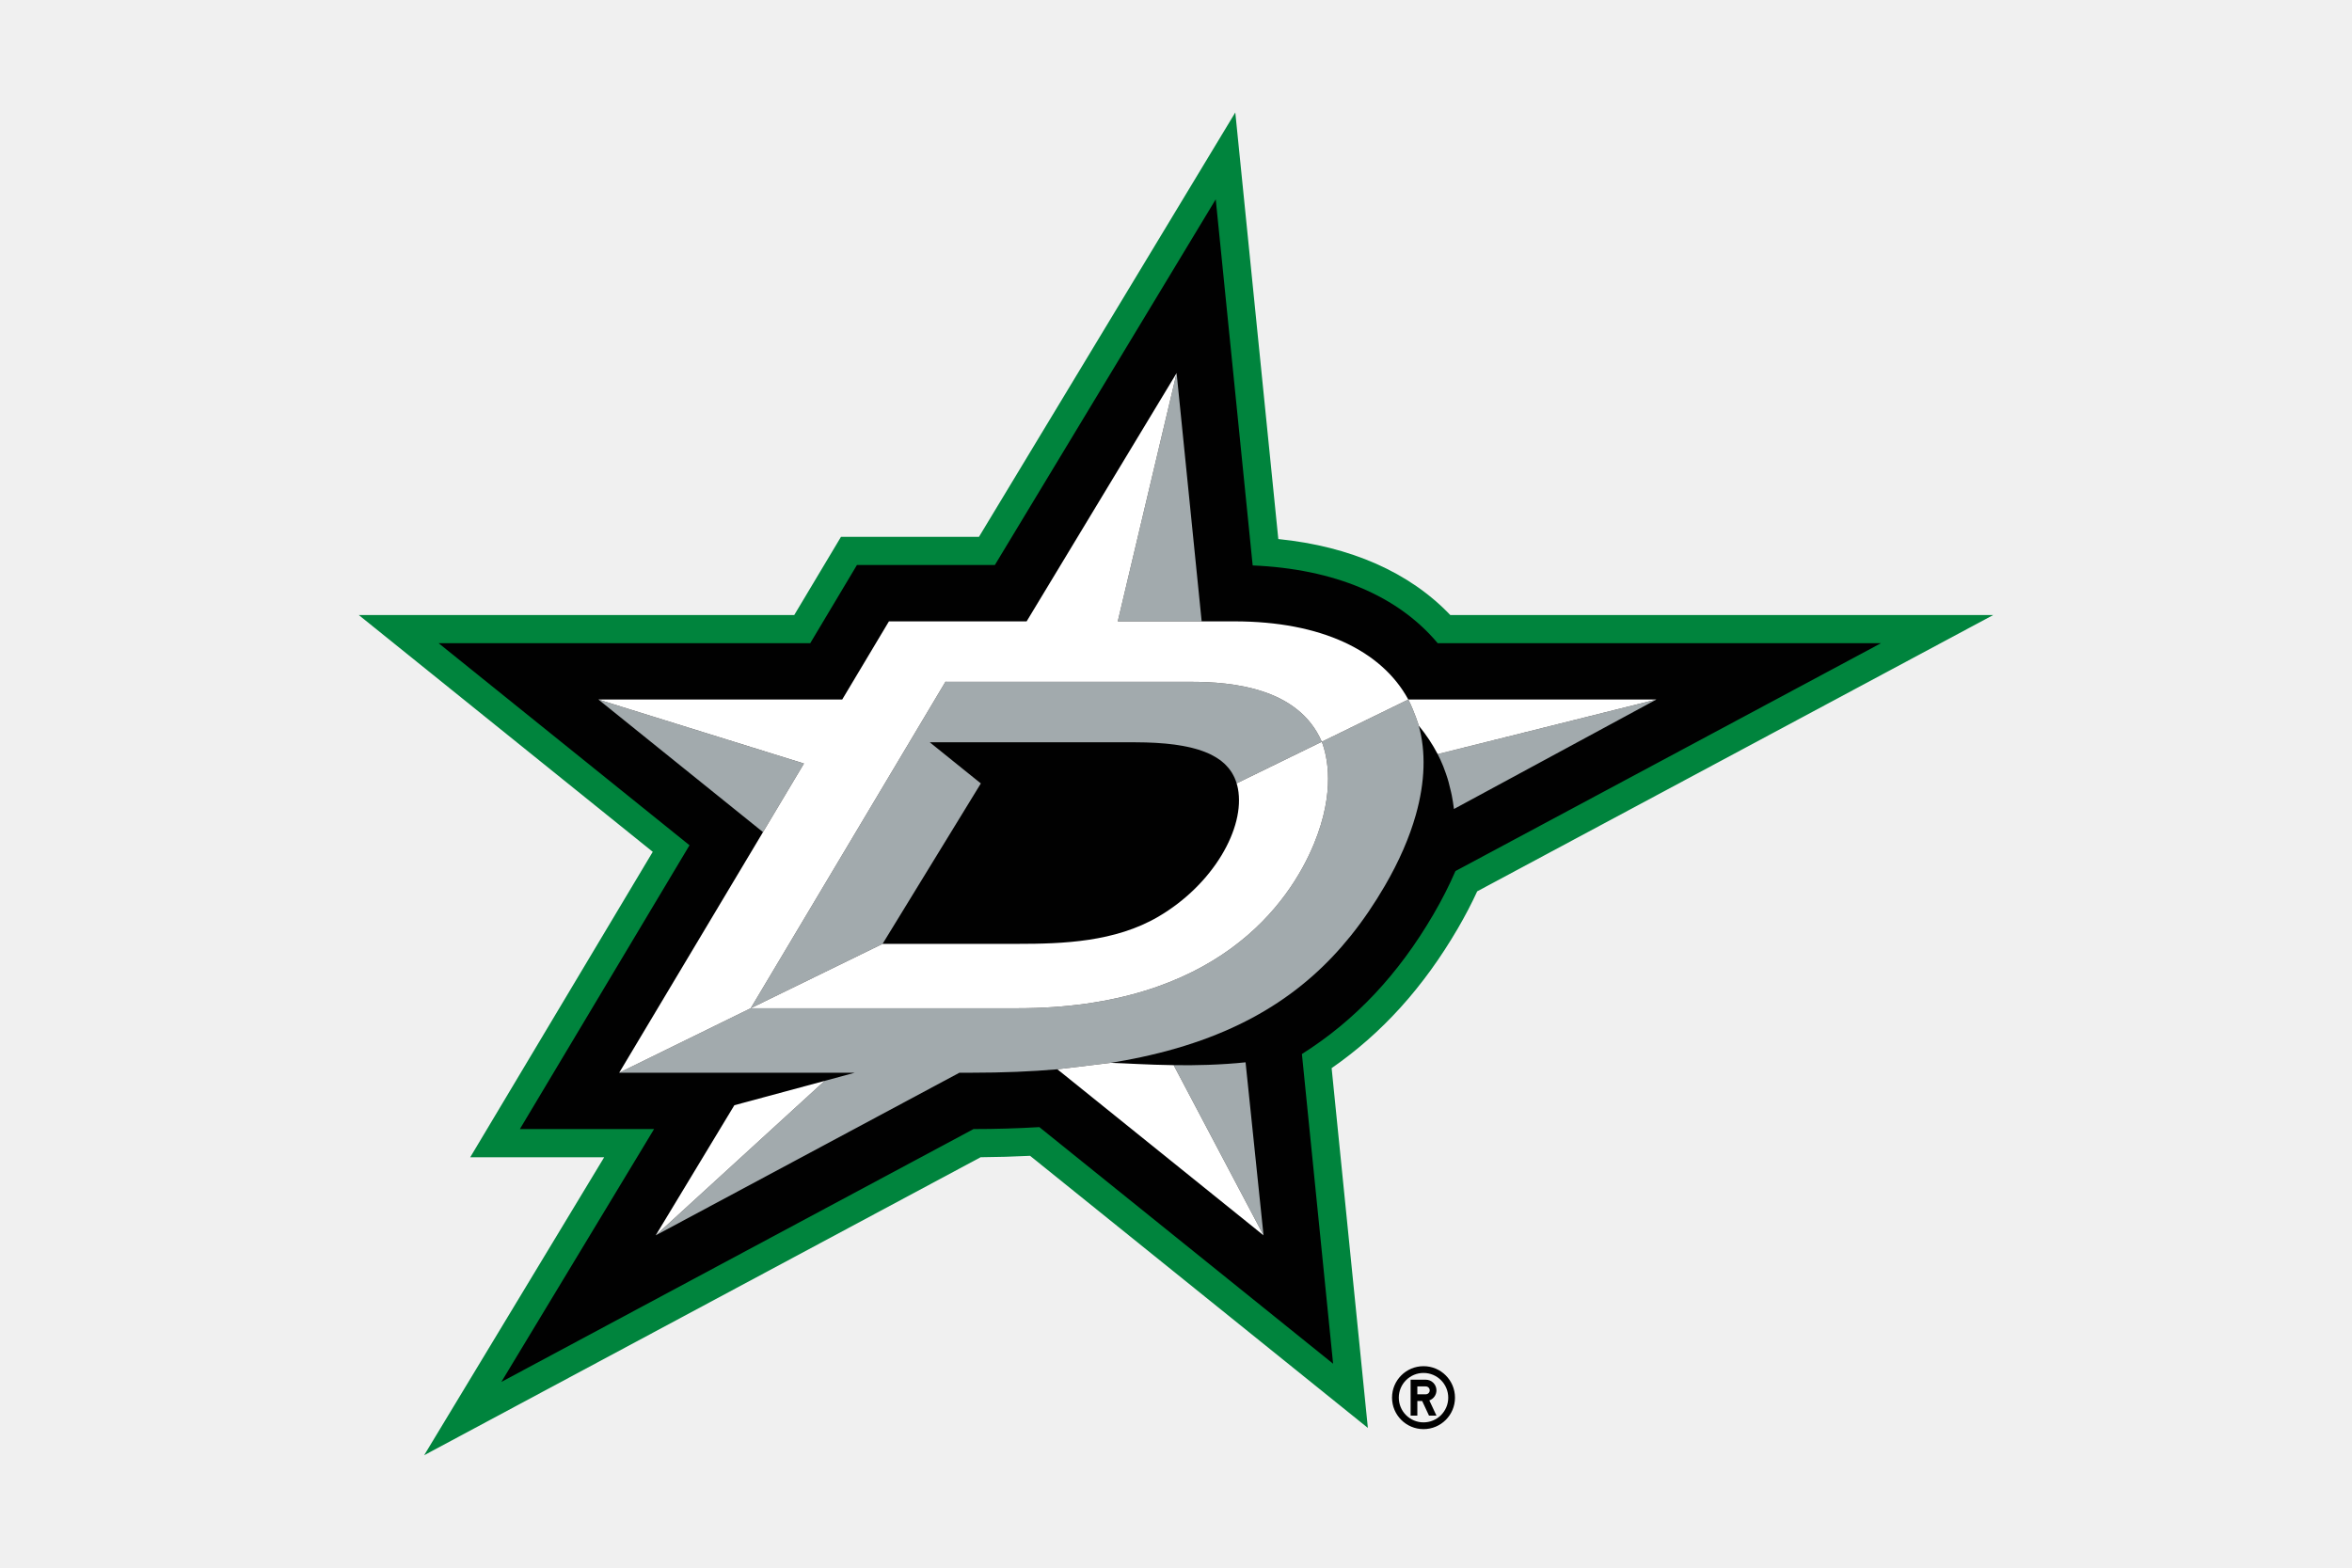
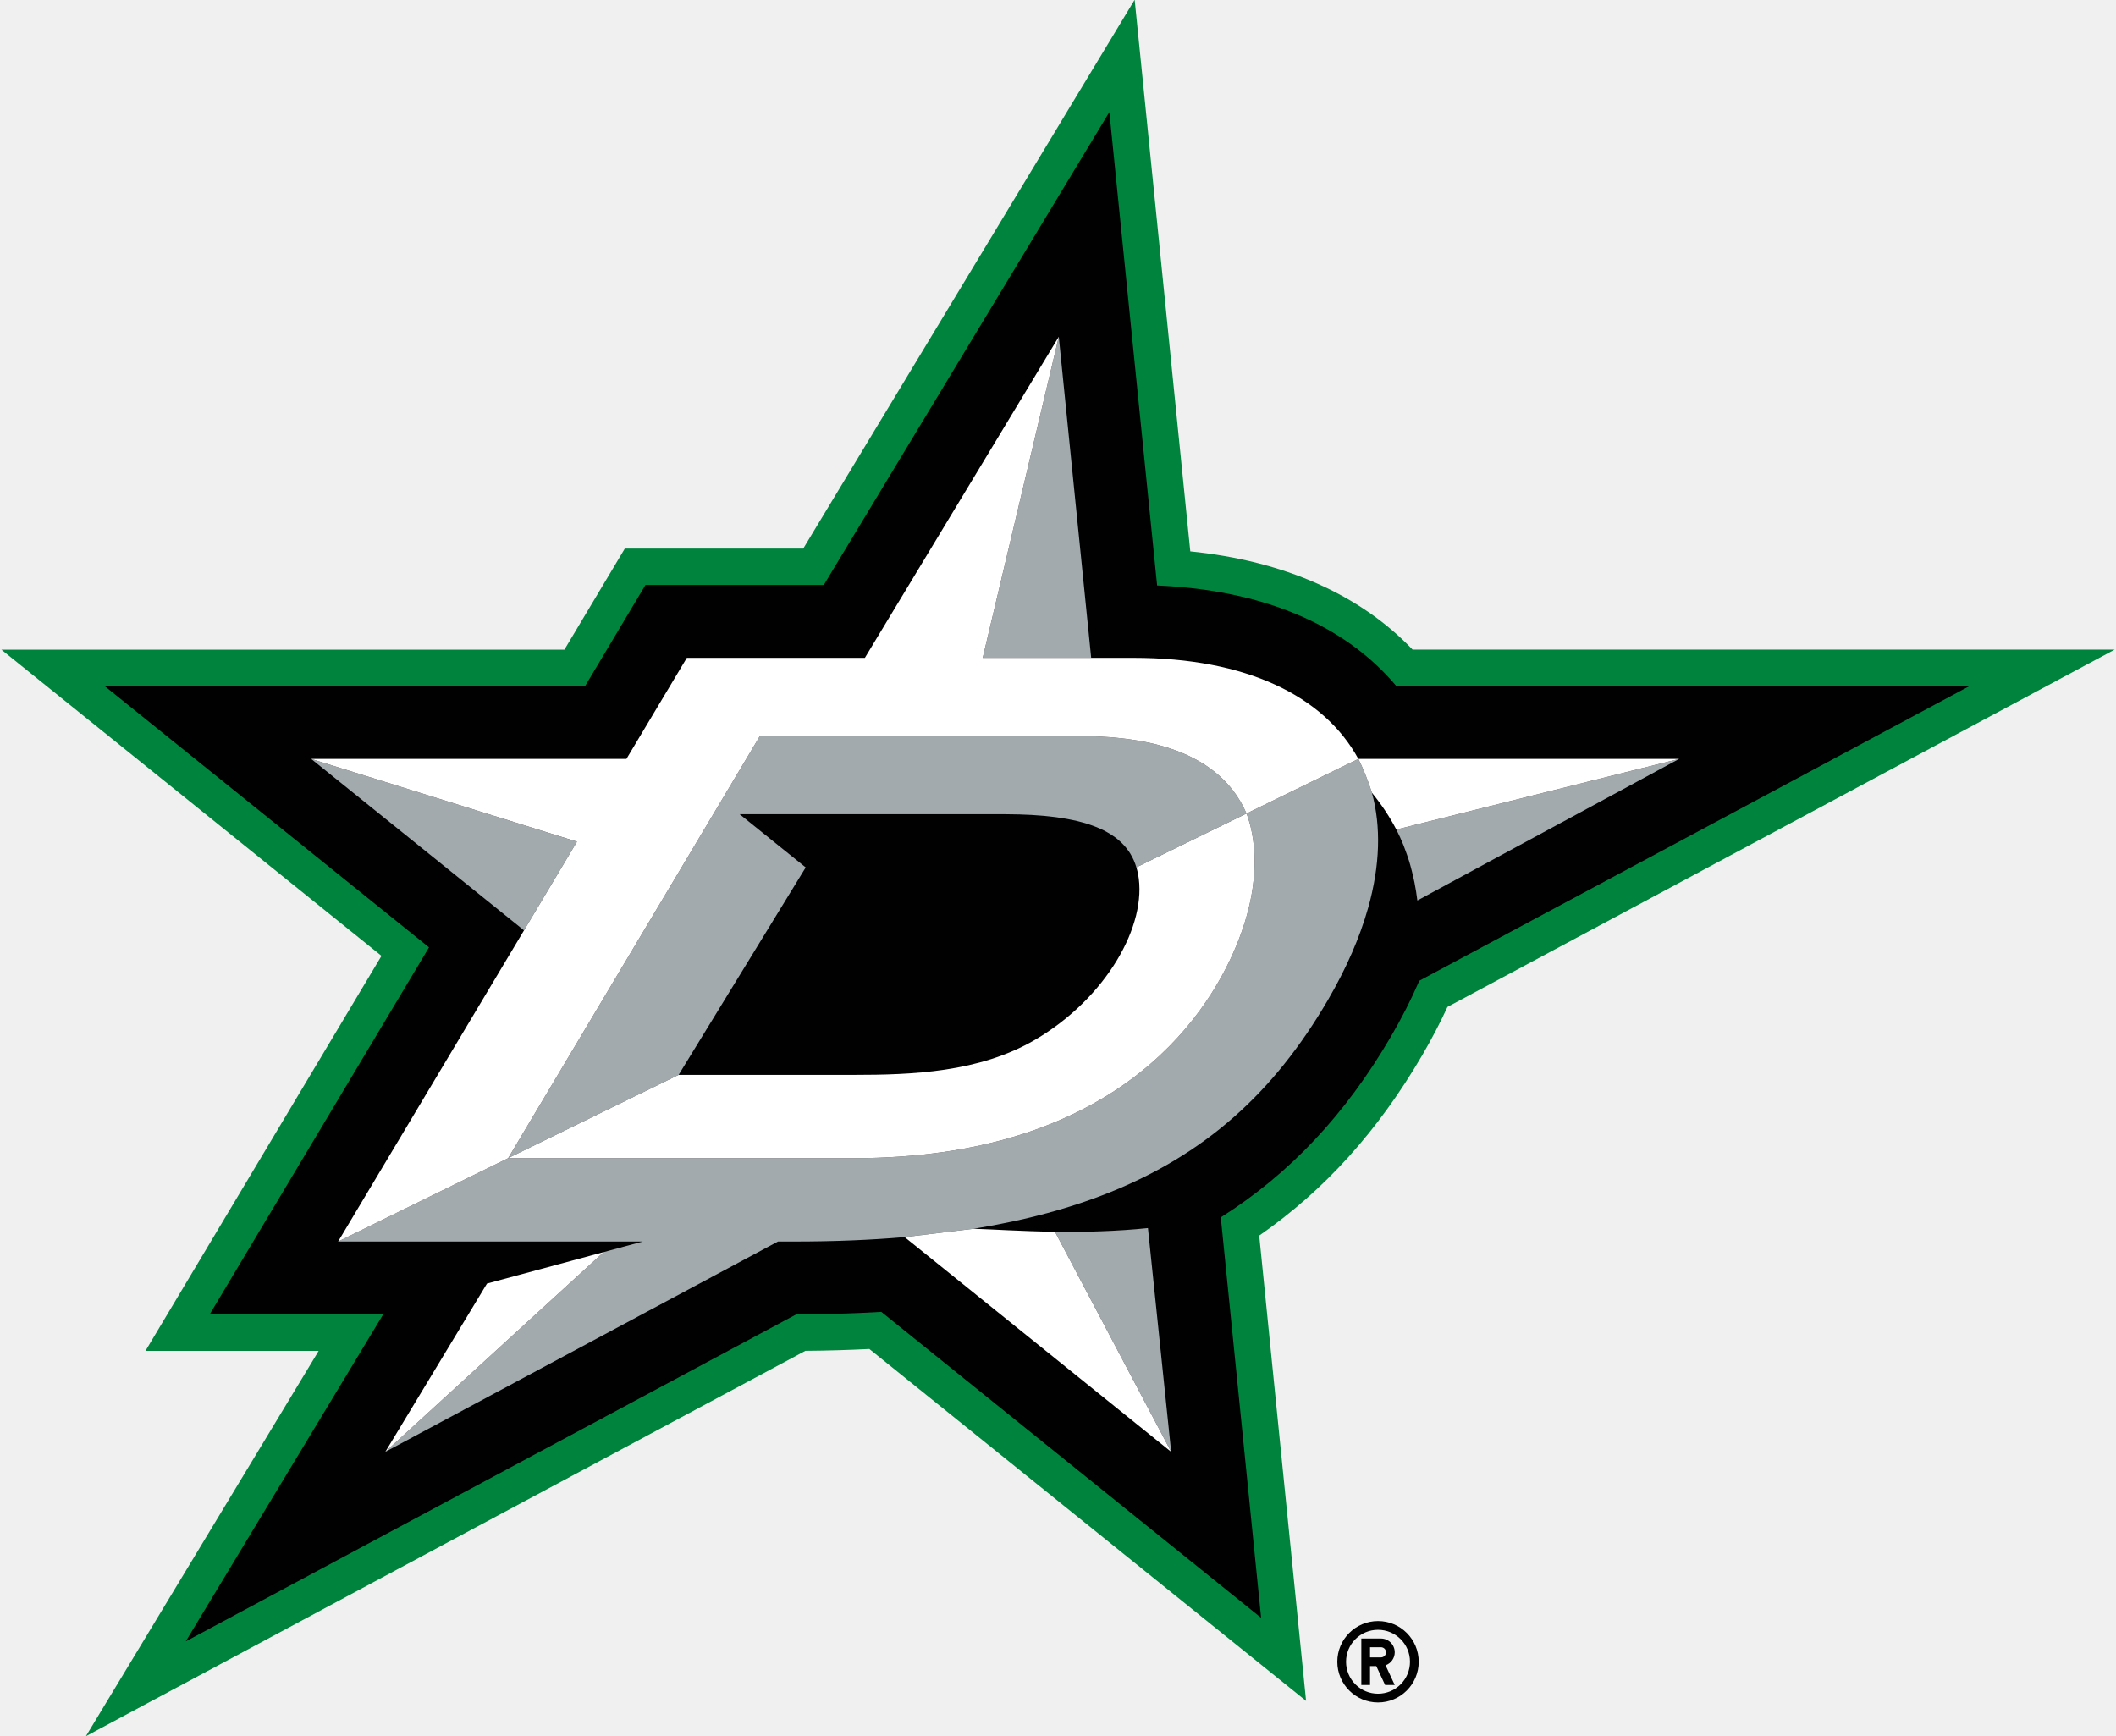
- <svg xmlns="http://www.w3.org/2000/svg" viewBox="0 0 960 640">
+ <svg xmlns="http://www.w3.org/2000/svg" width="668" height="548" viewBox="146 46 668 548">
  <path fill="#010101" d="M581.029 557.736c-7.093 0-12.852 5.75-12.852 12.848 0 7.09 5.759 12.849 12.852 12.849s12.843-5.759 12.843-12.848c0-7.099-5.749-12.849-12.843-12.849m0 22.94a10.085 10.085 0 0 1-10.092-10.092 10.08 10.08 0 0 1 10.092-10.085c5.576 0 10.09 4.509 10.09 10.085a10.085 10.085 0 0 1-10.09 10.092m5.279-13.07a4.353 4.353 0 0 0-4.359-4.353h-6.191v14.666h2.752v-5.956h1.975l2.78 5.956h3.043l-2.902-6.21a4.359 4.359 0 0 0 2.902-4.103m-4.359 1.603h-3.439V566h3.439c.884 0 1.607.719 1.607 1.607a1.607 1.607 0 0 1-1.607 1.602Z" />
  <path fill="#00843d" d="M595.015 379.07c2.926-5.027 5.592-10.116 7.93-15.192l210.63-112.803h-221.63c-16.616-17.413-40.644-28.02-70.184-31.012l-17.56-174.148-104.63 173.258h-56.319l-19.069 31.903H146.425l120.004 96.678-74.503 124.693h54.672l-73.474 121.638L400.26 472.434a470 470 0 0 0 20.181-.581l137.874 111.094-14.792-146.891c20.607-14.298 37.493-33.005 51.491-56.986z" />
  <path fill="#010101" d="m594.059 355.604 173.693-93.026H586.814c-16.281-19.418-42.261-30.321-75.52-31.744L496.218 81.375l-90.154 149.289H349.77l-19.056 31.914H179.025l102.408 82.492-69.239 115.861h54.78l-62.339 103.231 192.731-103.231a456 456 0 0 0 26.852-.794l119.906 96.594-12.732-126.43c21.738-13.739 39.329-32.425 53.685-57.023 3.427-5.874 6.45-11.804 8.982-17.674" />
  <path fill="#a2aaad" d="M579.099 296.255s-1.745-5.693-4.284-10.684l-35.301 17.244c2.296 5.997 5.585 20.329-3.18 41.63-10 24.26-39.771 67.168-120.972 67.168h-108.95l-53.673 26.317h96.17l-12.32 3.332-68.948 63.061L391.6 437.93h5.172c12.478 0 24.053-.476 34.823-1.399l21.811-2.632a254 254 0 0 0 12.242-2.297c40.522-8.654 66.654-25.87 85.703-49.602 5.068-6.323 9.654-13.1 13.858-20.315 5.918-10.158 10.092-19.868 12.684-29.038 3.798-13.477 4.124-25.767 1.205-36.392zm-250.955 15.454-83.902-26.132-.006-.006 67.191 54.132zm128.091-58.041h34.241l-10.225-101.36zm130.573 54.205a61 61 0 0 1 2.253 4.93c.141.346.256.703.388 1.049a63 63 0 0 1 1.388 3.966c.145.497.278.989.43 1.485a80 80 0 0 1 .993 4.016c.091.448.2.884.292 1.338.362 1.823.653 3.683.896 5.615l.005-.005 53.696-29.04 28.936-15.656zm-78.414 125.812c-2.454.263-4.894.462-7.318.625-.176.011-.357.024-.533.031-2.35.163-4.694.272-6.996.355-.2.014-.394.019-.594.024q-3.5.12-6.862.145h-.297c-2.303.015-4.56.008-6.741-.024v.007l36.675 69.475z" />
  <path fill="#a2aaad" d="M485.987 278.351h-99.844l-.194-.098-79.536 133.359 53.823-26.288 30.71-50.146 9.402-15.348-6.955-5.597-13.895-11.199-.006-.006h83.304a163 163 0 0 1 4.941.072c1.328.036 2.63.09 3.896.163.406.025.788.055 1.205.086.939.06 1.866.121 2.775.205.52.049 1.023.115 1.537.163l2.199.255c.57.079 1.121.17 1.679.254.617.092 1.223.188 1.805.297a43 43 0 0 1 1.714.339q.789.163 1.533.334c.587.138 1.151.297 1.696.448.435.121.883.242 1.295.369.576.182 1.121.363 1.653.558.37.133.74.266 1.091.405.545.219 1.072.431 1.587.667l.916.43q1.146.587 2.245 1.259c.474.303.934.607 1.382.933.212.152.411.31.612.466.448.352.865.709 1.271 1.09.164.152.31.311.468.468.405.411.799.823 1.15 1.265.121.14.224.285.334.43.368.474.719.958 1.036 1.479.06.102.127.223.188.333.332.569.646 1.145.913 1.75.025.049.03.103.061.152.291.672.546 1.369.763 2.102l.006-.006 34.768-16.979c-9.528-22.022-36.596-24.464-53.526-24.464z" />
  <path fill="#fff" d="m431.595 436.539 84.133 67.785-36.676-69.475c-10.866-.153-20.032-.79-25.646-.95l-21.812 2.632m-131.856 14.672-32.097 53.121 68.947-63.062m23.647-55.938-53.823 26.289h108.949c81.201 0 110.974-42.908 120.973-67.167 8.765-21.302 5.476-35.634 3.18-41.631l-34.769 16.979c.2.679.383 1.356.527 2.09 3.078 16.166-10.139 39.275-32.515 52.362-17.68 10.34-38.952 11.078-57.33 11.078h-55.194" />
  <path fill="#fff" d="m385.948 278.253.195.098h99.845c16.93 0 43.999 2.44 53.526 24.465l35.301-17.245c2.539 4.992 4.283 10.684 4.283 10.684 3.101 3.792 5.633 7.639 7.711 11.618l89.276-22.302h-101.27c-10.855-19.934-35.5-31.903-70.989-31.903h-47.591l24.016-101.36v-.006l-61.219 101.366h-56.203l-19.068 31.903h-99.518v.006l83.902 26.13-16.717 27.996-58.688 98.227 53.673-26.317 79.536-133.36z" />
</svg>
